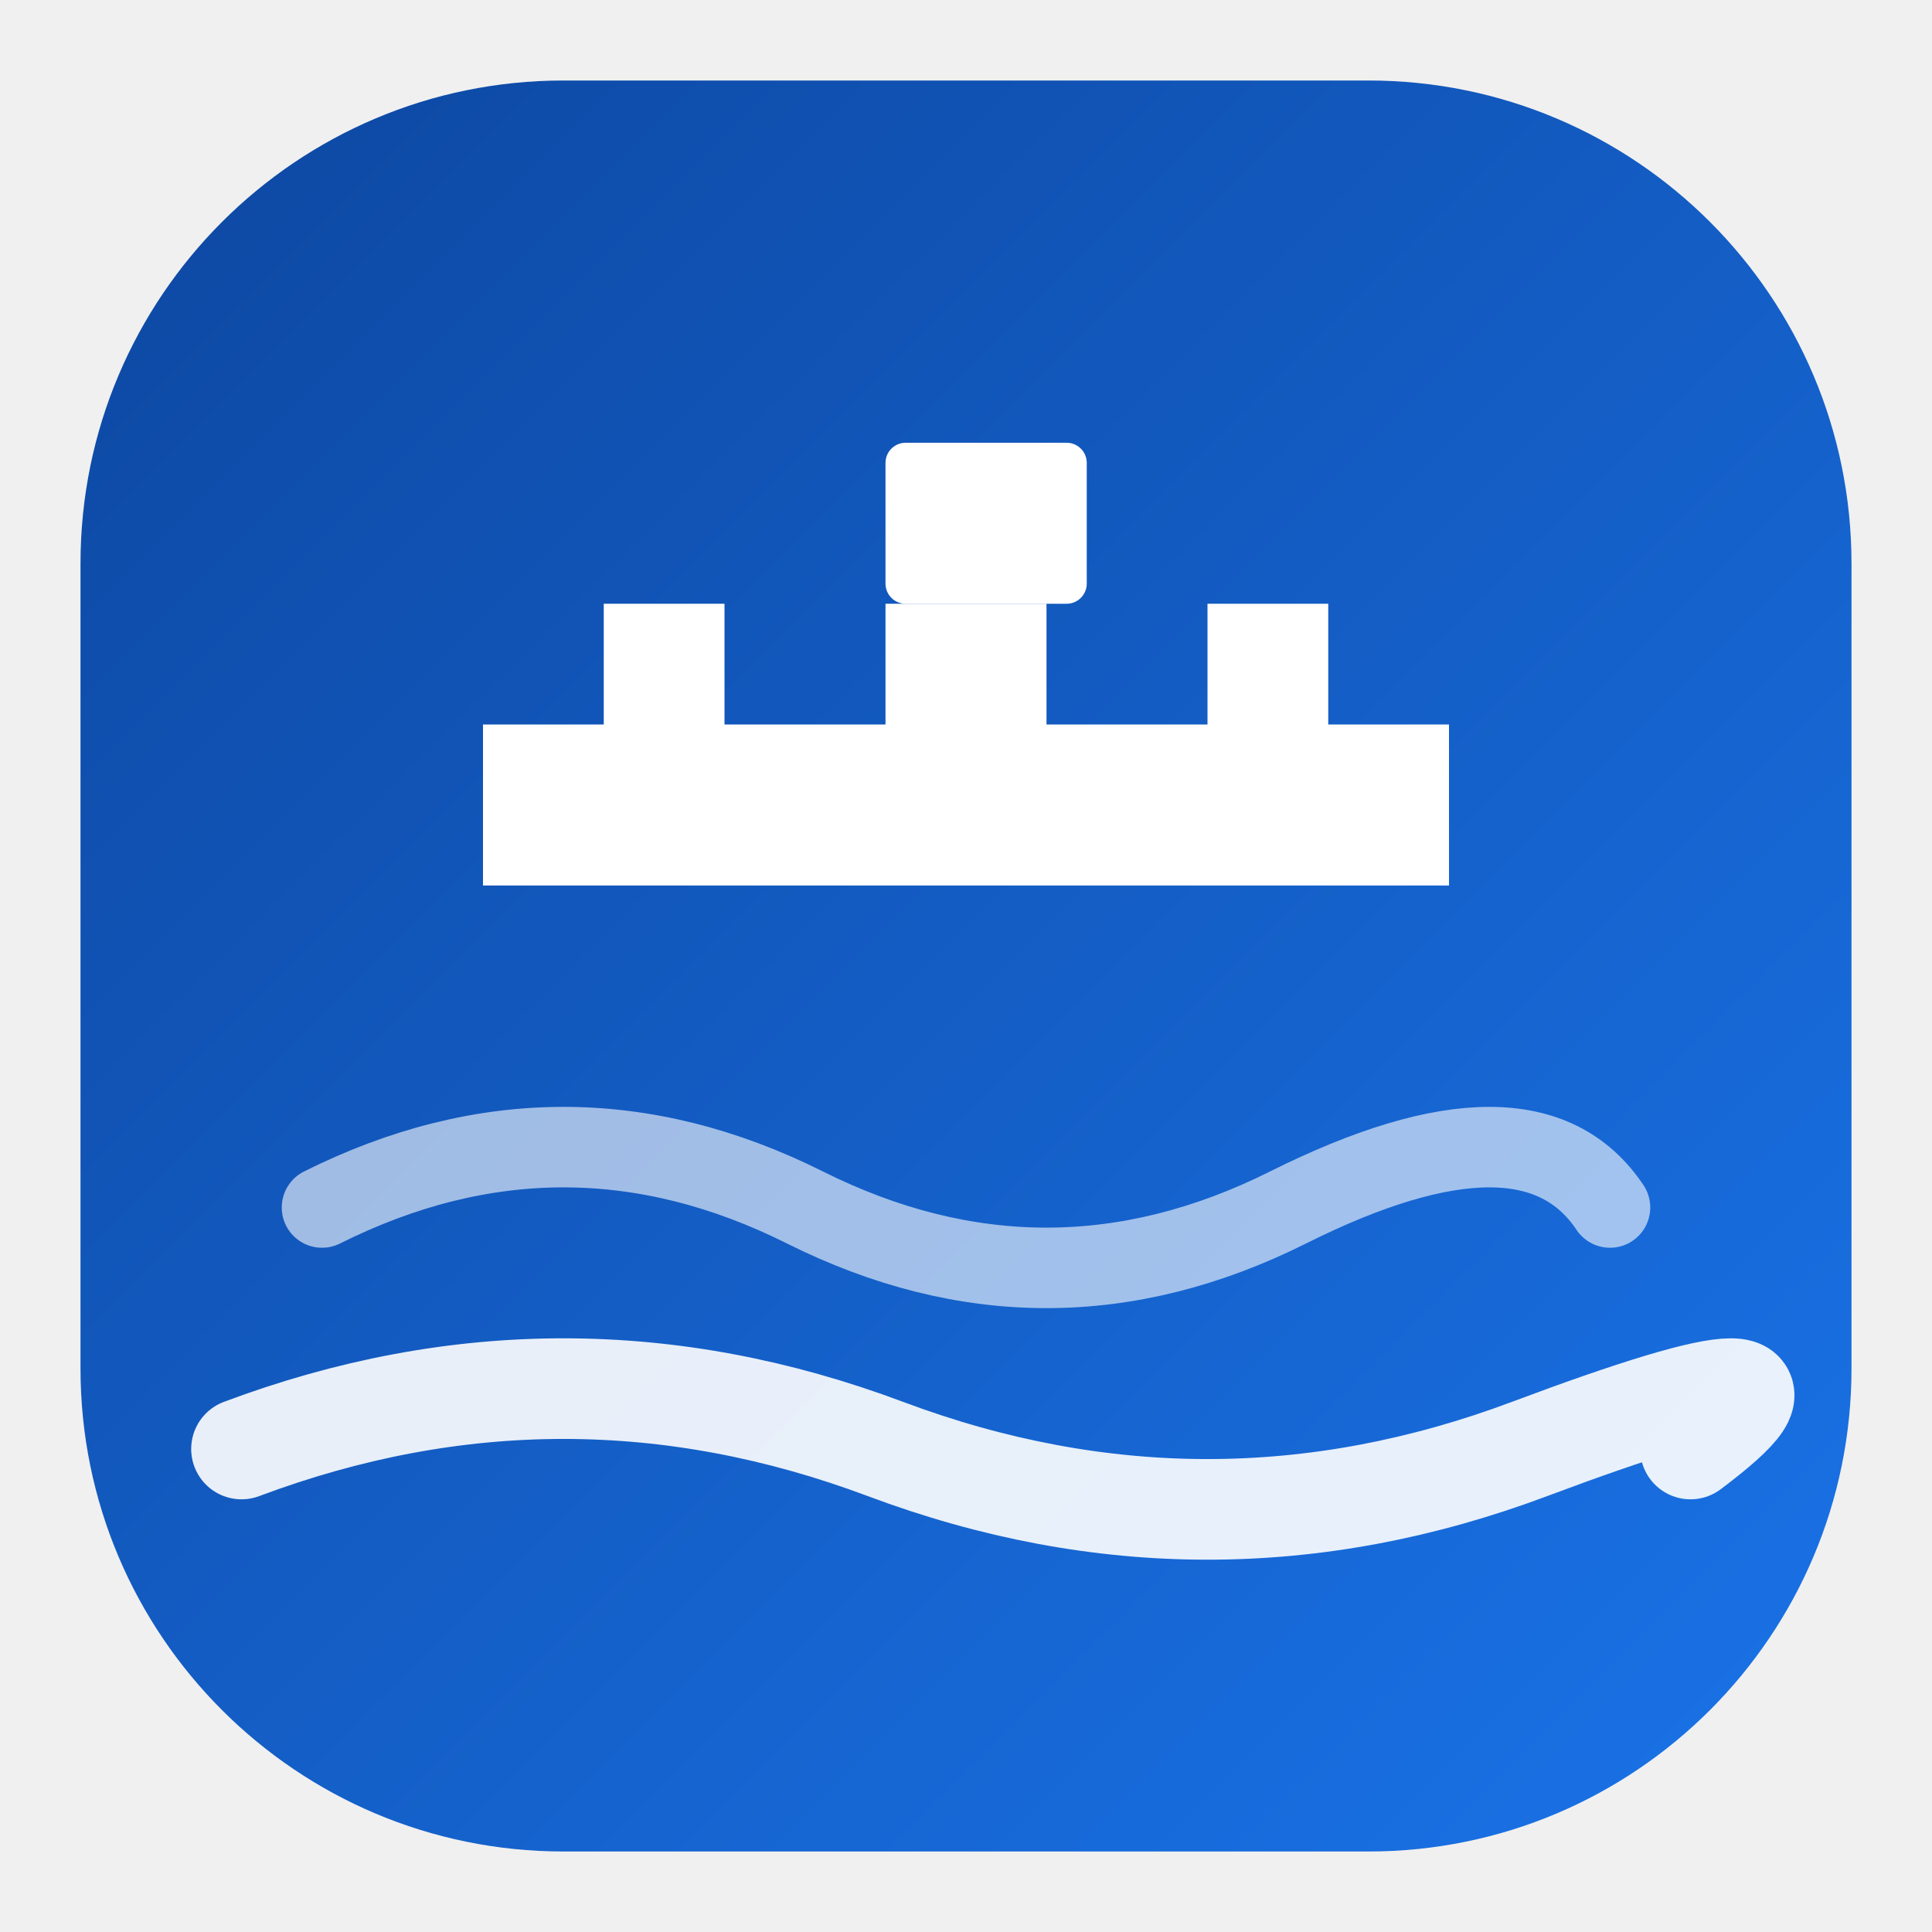
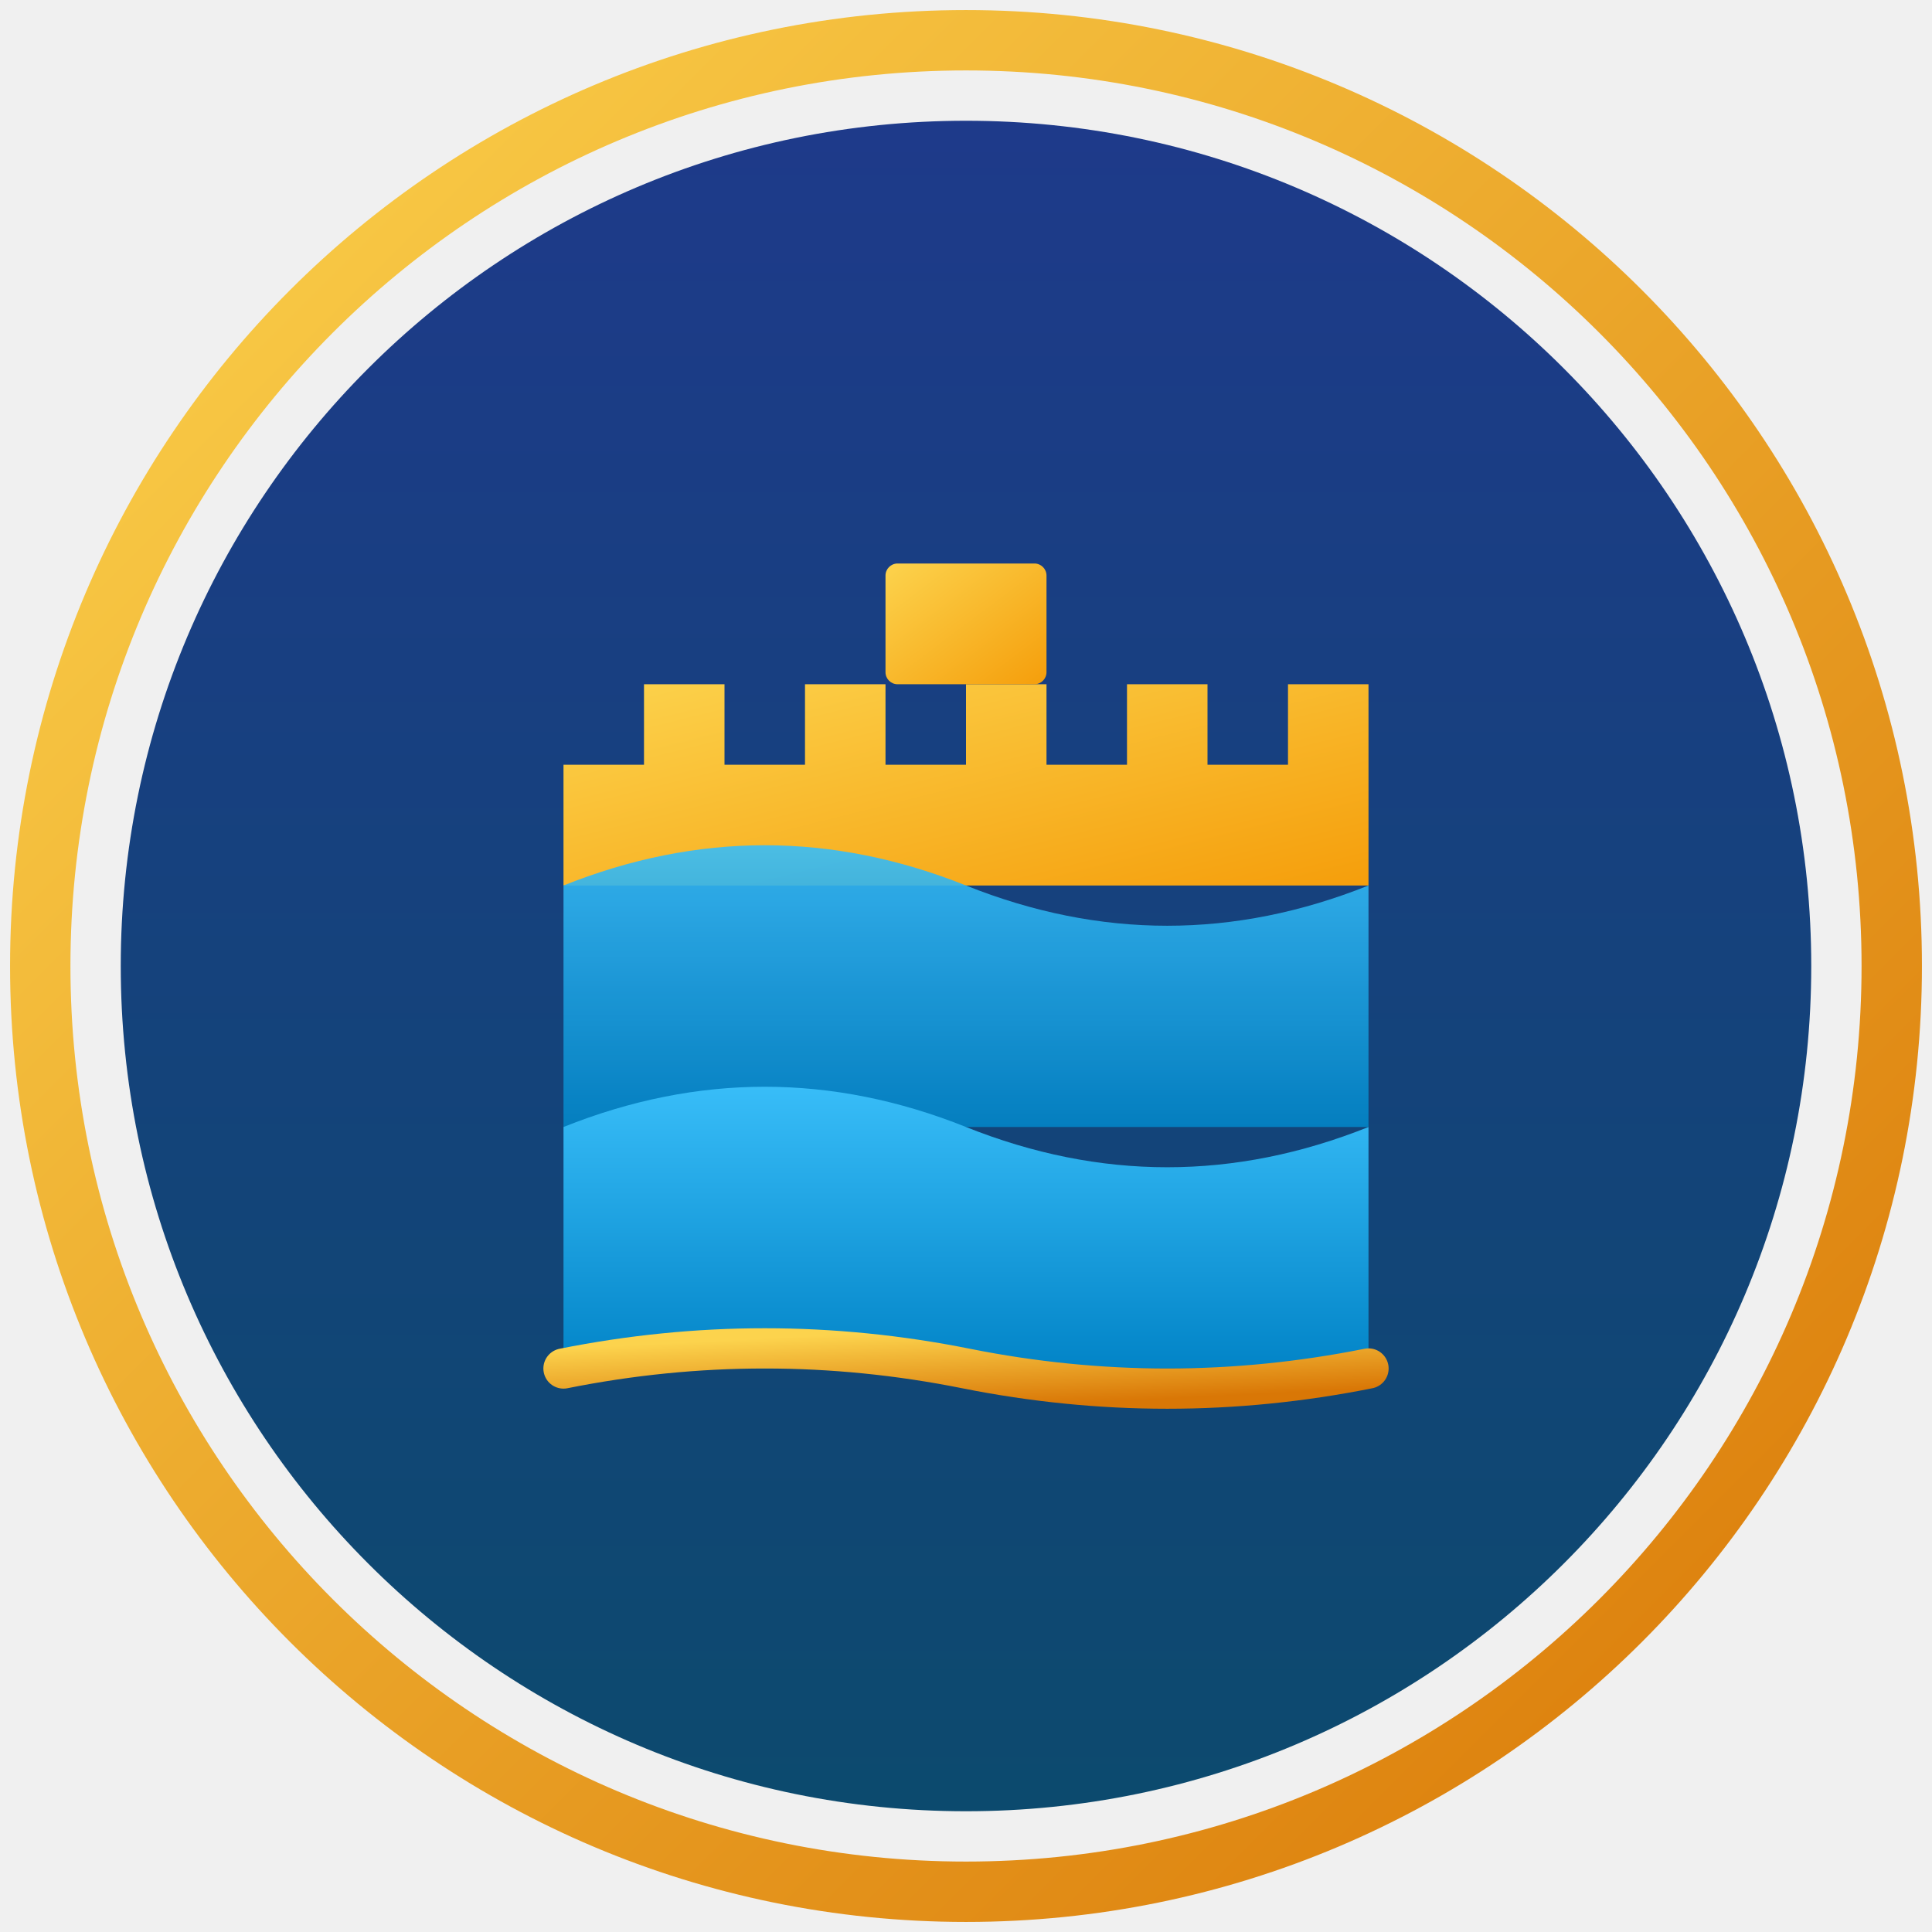
<svg xmlns="http://www.w3.org/2000/svg" viewBox="0 0 48 48" width="48" height="48">
  <defs>
-     <linearGradient id="favBg" x1="0%" y1="0%" x2="100%" y2="100%">
-       <stop offset="0%" stop-color="#0d47a1" />
-       <stop offset="100%" stop-color="#1a73e8" />
+     <linearGradient id="favBg" x1="0%" y1="0%" x2="0%" y2="100%">
+       <stop offset="0%" stop-color="#1e3a8a" />
+       <stop offset="100%" stop-color="#0c4a6e" />
+     </linearGradient>
+     <linearGradient id="favWall" x1="0%" y1="0%" x2="100%" y2="100%">
+       <stop offset="0%" stop-color="#fcd34d" />
+       <stop offset="100%" stop-color="#f59e0b" />
+     </linearGradient>
+     <linearGradient id="favWave" x1="0%" y1="0%" x2="0%" y2="100%">
+       <stop offset="0%" stop-color="#38bdf8" />
+       <stop offset="100%" stop-color="#0284c7" />
+     </linearGradient>
+     <linearGradient id="favRing" x1="0%" y1="0%" x2="100%" y2="100%">
+       <stop offset="0%" stop-color="#fcd34d" />
+       <stop offset="100%" stop-color="#d97706" />
    </linearGradient>
  </defs>
-   <rect x="2" y="2" width="44" height="44" rx="12" fill="url(#favBg)" />
-   <path d="M12 22 L12 18 L15 18 L15 15 L18 15 L18 18 L22 18 L22 15 L26 15 L26 18 L30 18 L30 15 L33 15 L33 18 L36 18 L36 22 Z" fill="#fff" />
-   <rect x="22" y="11" width="5" height="4" rx="0.5" fill="#fff" />
-   <path d="M8 30 Q14 27 20 30 T32 30 T40 30" stroke="#fff" stroke-width="2" fill="none" stroke-linecap="round" opacity="0.6" />
-   <path d="M6 36 Q14 33 22 36 T38 36 T42 36" stroke="#fff" stroke-width="2.5" fill="none" stroke-linecap="round" opacity="0.9" />
+   <circle cx="24" cy="24" r="23" fill="none" stroke="url(#favRing)" stroke-width="1.5" />
+   <circle cx="24" cy="24" r="21" fill="url(#favBg)" />
+   <path d="M14 22 L14 19 L16 19 L16 17 L18 17 L18 19 L20 19 L20 17 L22 17 L22 19 L24 19 L24 17 L26 17 L26 19 L28 19 L28 17 L30 17 L30 19 L32 19 L32 17 L34 17 L34 19 L34 22 Z" fill="url(#favWall)" />
+   <rect x="22" y="14" width="4" height="3" rx="0.3" fill="url(#favWall)" />
+   <path d="M14 22 Q19 20 24 22 T34 22 L34 28 L14 28 Z" fill="url(#favWave)" opacity="0.9" />
+   <path d="M14 28 Q19 26 24 28 T34 28 L34 34 L14 34 Z" fill="url(#favWave)" />
+   <path d="M14 34 Q19 33 24 34 T34 34" stroke="url(#favRing)" stroke-width="1" fill="none" stroke-linecap="round" />
</svg>
